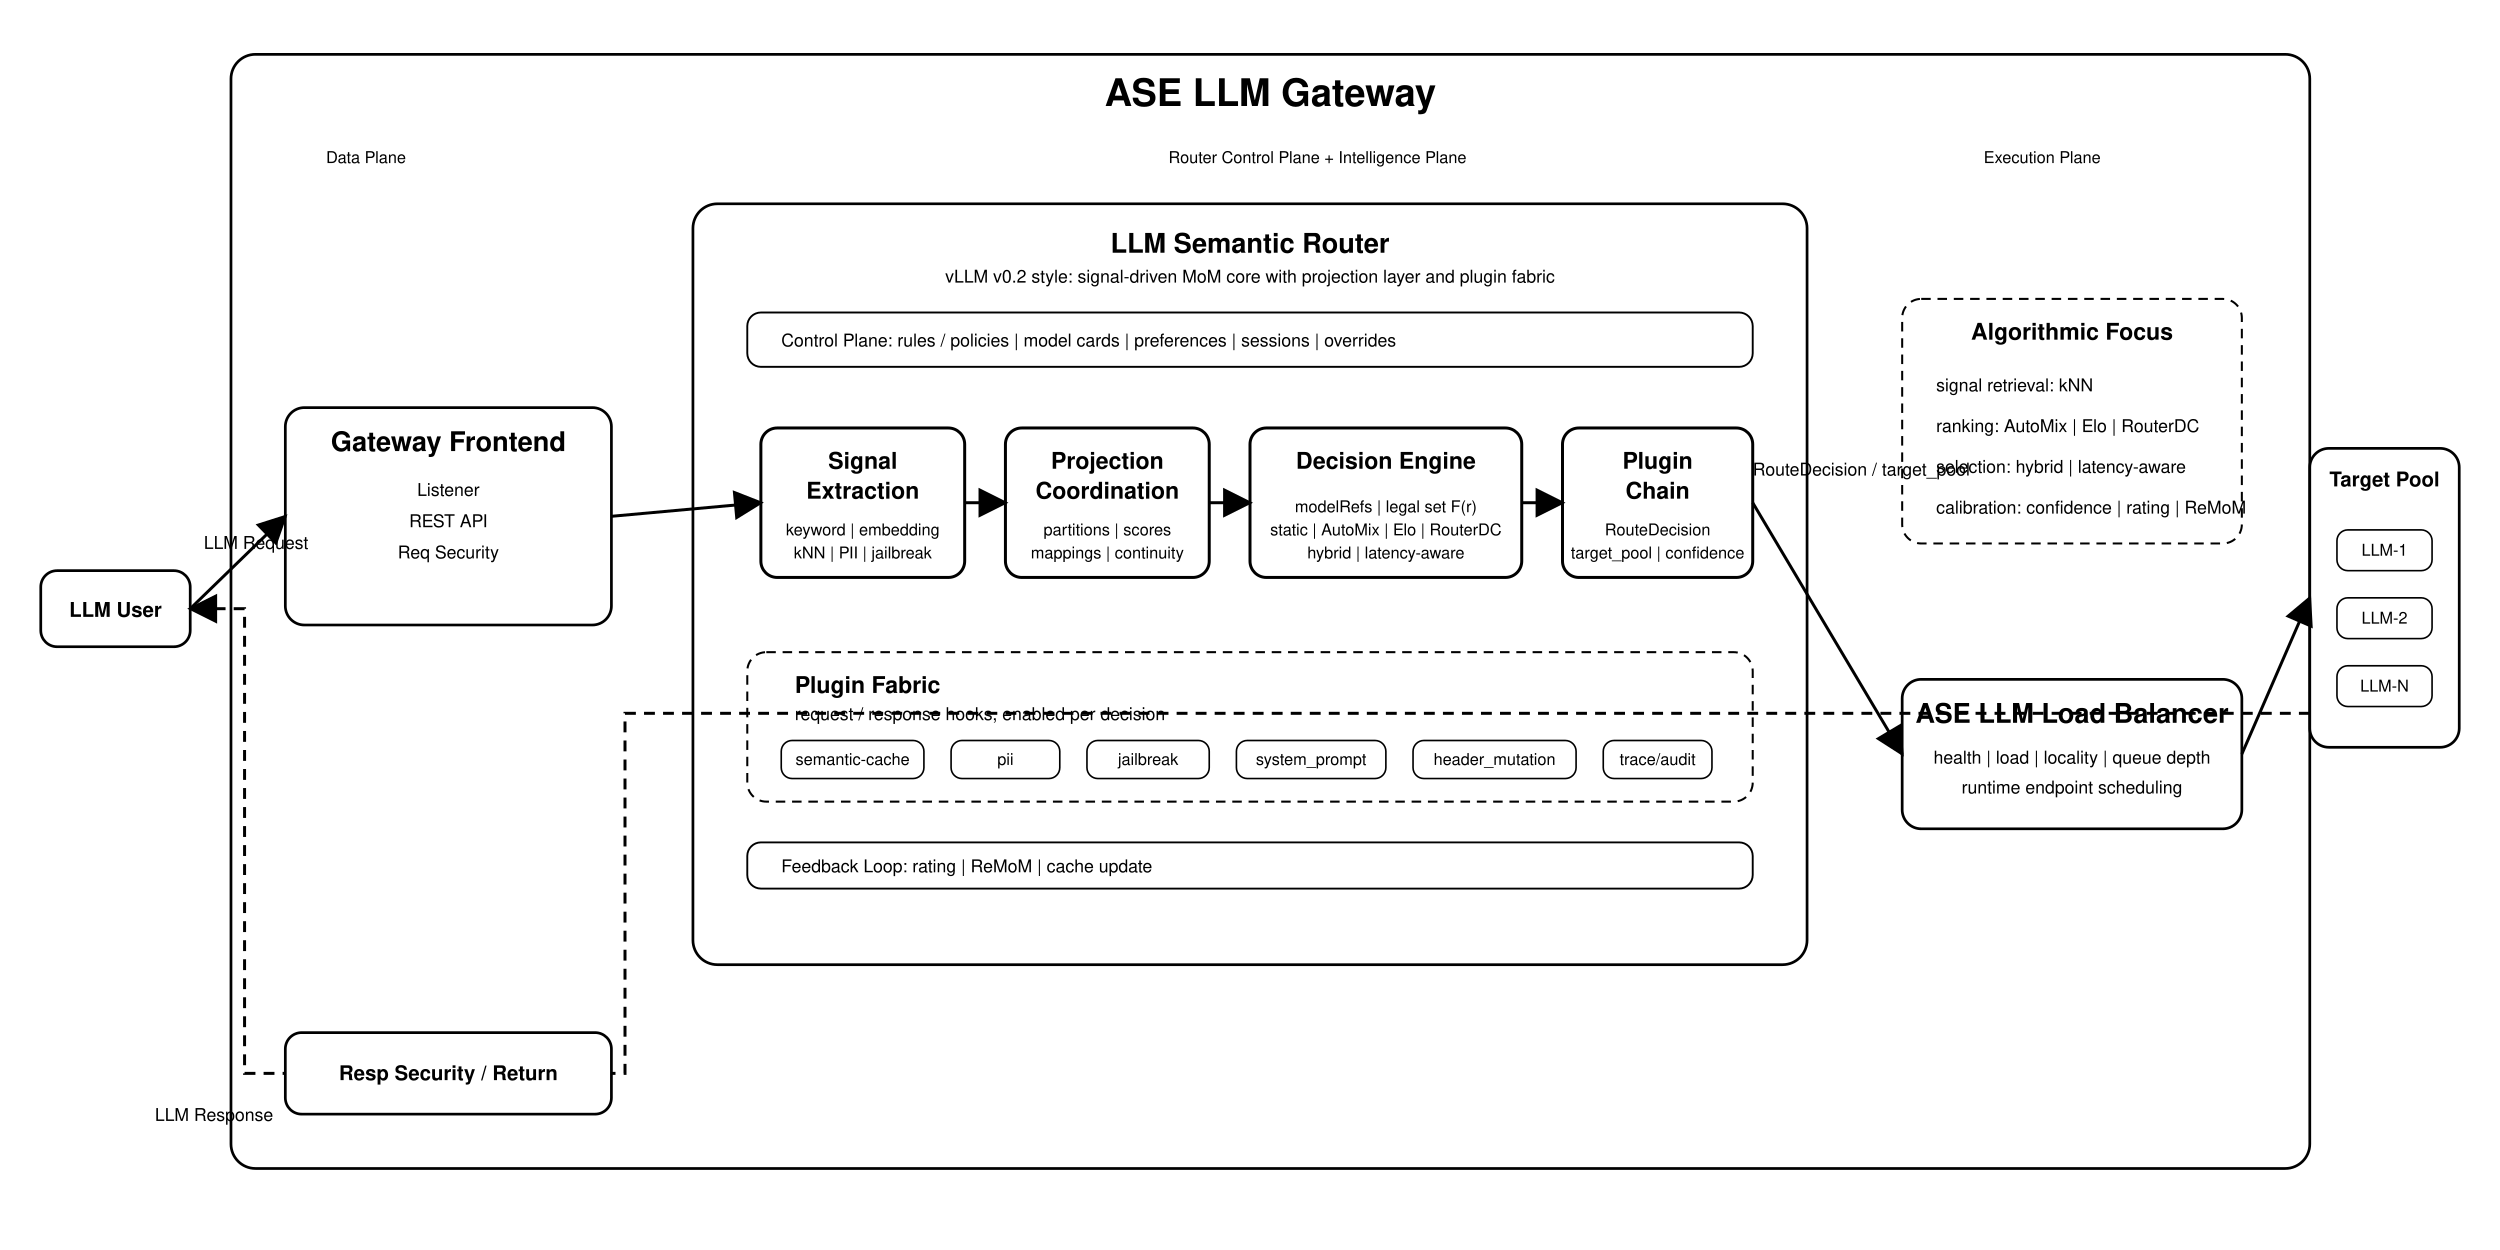
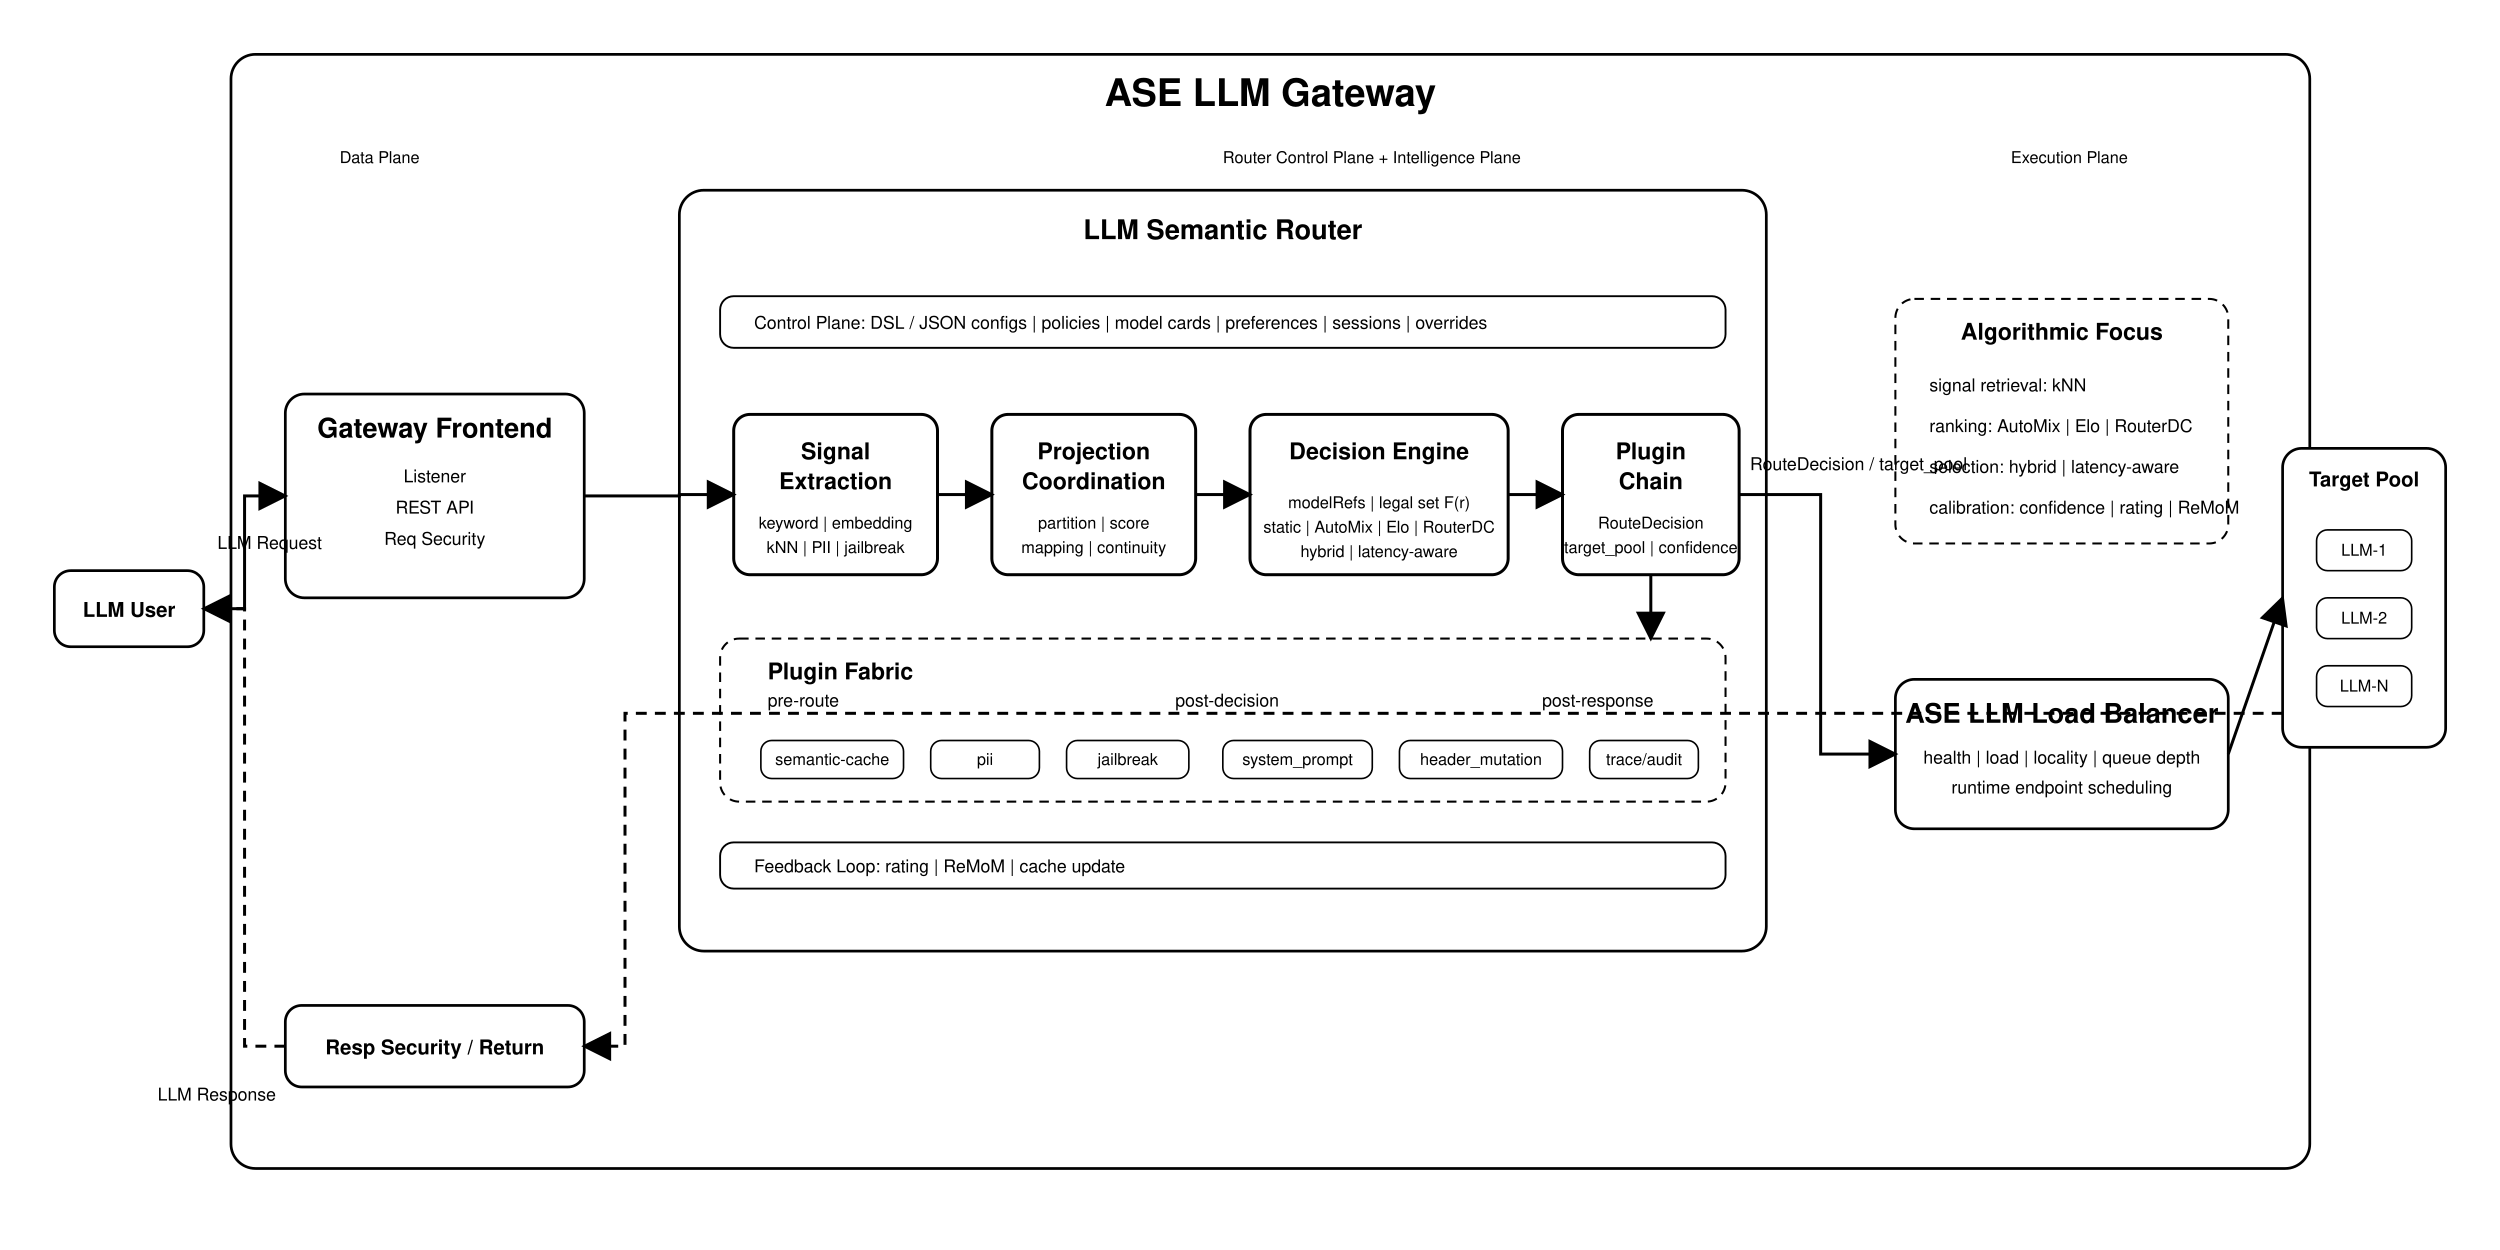
<svg xmlns="http://www.w3.org/2000/svg" width="1840" height="920" viewBox="0 0 1840 920" version="1.1">
  <defs>
    <style>
      .title { font-family: Helvetica, Arial, sans-serif; font-size: 28px; font-weight: 700; fill: #000000; }
      .subtitle { font-family: Helvetica, Arial, sans-serif; font-size: 20px; font-weight: 700; fill: #000000; }
      .section { font-family: Helvetica, Arial, sans-serif; font-size: 17px; font-weight: 700; fill: #000000; }
      .label { font-family: Helvetica, Arial, sans-serif; font-size: 15px; font-weight: 600; fill: #000000; }
      .small { font-family: Helvetica, Arial, sans-serif; font-size: 13px; fill: #000000; }
      .tiny { font-family: Helvetica, Arial, sans-serif; font-size: 12px; fill: #000000; }
      .box { fill: #ffffff; stroke: #000000; stroke-width: 2; }
      .router { fill: #ffffff; stroke: #000000; stroke-width: 2; }
      .lane { fill: #ffffff; stroke: #000000; stroke-width: 1.4; }
      .core { fill: #ffffff; stroke: #000000; stroke-width: 2.2; }
      .chip { fill: #ffffff; stroke: #000000; stroke-width: 1.2; }
      .focus { fill: #ffffff; stroke: #000000; stroke-width: 1.5; stroke-dasharray: 7 5; }
      .request { fill: none; stroke: #000000; stroke-width: 2.2; marker-end: url(#arrow); }
      .response { fill: none; stroke: #000000; stroke-width: 2.2; stroke-dasharray: 8 6; marker-end: url(#arrow); }
    </style>
    <marker id="arrow" markerWidth="10" markerHeight="10" refX="9" refY="5" orient="auto" markerUnits="strokeWidth">
      <path d="M 0 0 L 10 5 L 0 10 z" fill="#000000" />
    </marker>
  </defs>
  <rect x="0" y="0" width="1840" height="920" fill="#ffffff" />
  <rect x="170" y="40" width="1530" height="820" rx="18" class="box" />
  <text x="935" y="78" text-anchor="middle" class="title">ASE LLM Gateway</text>
-   <text x="240" y="120" class="tiny">Data Plane</text>
-   <text x="860" y="120" class="tiny">Router Control Plane + Intelligence Plane</text>
-   <text x="1460" y="120" class="tiny">Execution Plane</text>
-   <rect x="30" y="420" width="110" height="56" rx="12" class="box" />
-   <text x="85" y="454" text-anchor="middle" class="label">LLM User</text>
-   <rect x="210" y="300" width="240" height="160" rx="14" class="box" />
-   <text x="330" y="332" text-anchor="middle" class="subtitle">Gateway Frontend</text>
-   <text x="330" y="365" text-anchor="middle" class="small">Listener</text>
-   <text x="330" y="388" text-anchor="middle" class="small">REST API</text>
-   <text x="330" y="411" text-anchor="middle" class="small">Req Security</text>
-   <path d="M 140 448 L 210 380" class="request" />
-   <text x="150" y="404" class="small">LLM Request</text>
-   <rect x="510" y="150" width="820" height="560" rx="18" class="router" />
-   <text x="920" y="186" text-anchor="middle" class="subtitle">LLM Semantic Router</text>
-   <text x="920" y="208" text-anchor="middle" class="small">vLLM v0.2 style: signal-driven MoM core with projection layer and plugin fabric</text>
-   <rect x="550" y="230" width="740" height="40" rx="10" class="lane" />
-   <text x="575" y="255" class="small">Control Plane: rules / policies | model cards | preferences | sessions | overrides</text>
-   <rect x="560" y="315" width="150" height="110" rx="12" class="core" />
-   <text x="635" y="345" text-anchor="middle" class="section">Signal</text>
-   <text x="635" y="367" text-anchor="middle" class="section">Extraction</text>
-   <text x="635" y="394" text-anchor="middle" class="tiny">keyword | embedding</text>
-   <text x="635" y="411" text-anchor="middle" class="tiny">kNN | PII | jailbreak</text>
-   <rect x="740" y="315" width="150" height="110" rx="12" class="core" />
-   <text x="815" y="345" text-anchor="middle" class="section">Projection</text>
-   <text x="815" y="367" text-anchor="middle" class="section">Coordination</text>
-   <text x="815" y="394" text-anchor="middle" class="tiny">partitions | scores</text>
-   <text x="815" y="411" text-anchor="middle" class="tiny">mappings | continuity</text>
-   <rect x="920" y="315" width="200" height="110" rx="12" class="core" />
-   <text x="1020" y="345" text-anchor="middle" class="section">Decision Engine</text>
-   <text x="1020" y="377" text-anchor="middle" class="tiny">modelRefs | legal set F(r)</text>
-   <text x="1020" y="394" text-anchor="middle" class="tiny">static | AutoMix | Elo | RouterDC</text>
-   <text x="1020" y="411" text-anchor="middle" class="tiny">hybrid | latency-aware</text>
-   <rect x="1150" y="315" width="140" height="110" rx="12" class="core" />
-   <text x="1220" y="345" text-anchor="middle" class="section">Plugin</text>
-   <text x="1220" y="367" text-anchor="middle" class="section">Chain</text>
-   <text x="1220" y="394" text-anchor="middle" class="tiny">RouteDecision</text>
-   <text x="1220" y="411" text-anchor="middle" class="tiny">target_pool | confidence</text>
-   <path d="M 450 380 L 560 370" class="request" />
-   <path d="M 710 370 L 740 370" class="request" />
-   <path d="M 890 370 L 920 370" class="request" />
-   <path d="M 1120 370 L 1150 370" class="request" />
-   <rect x="550" y="480" width="740" height="110" rx="14" class="focus" />
-   <text x="585" y="510" class="section">Plugin Fabric</text>
-   <text x="585" y="530" class="small">request / response hooks, enabled per decision</text>
-   <rect x="575" y="545" width="105" height="28" rx="8" class="chip" />
-   <text x="627.5" y="563" text-anchor="middle" class="tiny">semantic-cache</text>
-   <rect x="700" y="545" width="80" height="28" rx="8" class="chip" />
-   <text x="740" y="563" text-anchor="middle" class="tiny">pii</text>
-   <rect x="800" y="545" width="90" height="28" rx="8" class="chip" />
-   <text x="845" y="563" text-anchor="middle" class="tiny">jailbreak</text>
-   <rect x="910" y="545" width="110" height="28" rx="8" class="chip" />
-   <text x="965" y="563" text-anchor="middle" class="tiny">system_prompt</text>
-   <rect x="1040" y="545" width="120" height="28" rx="8" class="chip" />
-   <text x="1100" y="563" text-anchor="middle" class="tiny">header_mutation</text>
-   <rect x="1180" y="545" width="80" height="28" rx="8" class="chip" />
-   <text x="1220" y="563" text-anchor="middle" class="tiny">trace/audit</text>
-   <rect x="550" y="620" width="740" height="34" rx="10" class="lane" />
-   <text x="575" y="642" class="small">Feedback Loop: rating | ReMoM | cache update</text>
-   <rect x="1400" y="220" width="250" height="180" rx="14" class="focus" />
-   <text x="1525" y="250" text-anchor="middle" class="section">Algorithmic Focus</text>
-   <text x="1425" y="288" class="small">signal retrieval: kNN</text>
-   <text x="1425" y="318" class="small">ranking: AutoMix | Elo | RouterDC</text>
-   <text x="1425" y="348" class="small">selection: hybrid | latency-aware</text>
-   <text x="1425" y="378" class="small">calibration: confidence | rating | ReMoM</text>
-   <rect x="1400" y="500" width="250" height="110" rx="14" class="box" />
-   <text x="1525" y="532" text-anchor="middle" class="subtitle">ASE LLM Load Balancer</text>
-   <text x="1525" y="562" text-anchor="middle" class="small">health | load | locality | queue depth</text>
-   <text x="1525" y="584" text-anchor="middle" class="small">runtime endpoint scheduling</text>
-   <path d="M 1290 370 L 1400 555" class="request" />
-   <text x="1290" y="350" class="small">RouteDecision / target_pool</text>
-   <rect x="1700" y="330" width="110" height="220" rx="14" class="box" />
-   <text x="1755" y="358" text-anchor="middle" class="label">Target Pool</text>
-   <rect x="1720" y="390" width="70" height="30" rx="8" class="chip" />
-   <text x="1755" y="409" text-anchor="middle" class="tiny">LLM-1</text>
-   <rect x="1720" y="440" width="70" height="30" rx="8" class="chip" />
-   <text x="1755" y="459" text-anchor="middle" class="tiny">LLM-2</text>
-   <rect x="1720" y="490" width="70" height="30" rx="8" class="chip" />
-   <text x="1755" y="509" text-anchor="middle" class="tiny">LLM-N</text>
-   <path d="M 1650 555 L 1700 440" class="request" />
-   <path d="M 1700 525 L 460 525 L 460 790 L 420 790" class="response" />
-   <path d="M 230 790 L 180 790 L 180 448 L 140 448" class="response" />
-   <text x="114" y="825" class="small">LLM Response</text>
-   <rect x="210" y="760" width="240" height="60" rx="12" class="box" />
-   <text x="330" y="795" text-anchor="middle" class="label">Resp Security / Return</text>
+   <text x="250" y="120" class="tiny">Data Plane</text>
+   <text x="900" y="120" class="tiny">Router Control Plane + Intelligence Plane</text>
+   <text x="1480" y="120" class="tiny">Execution Plane</text>
+   <rect x="40" y="420" width="110" height="56" rx="12" class="box" />
+   <text x="95" y="454" text-anchor="middle" class="label">LLM User</text>
+   <rect x="210" y="290" width="220" height="150" rx="14" class="box" />
+   <text x="320" y="322" text-anchor="middle" class="subtitle">Gateway Frontend</text>
+   <text x="320" y="355" text-anchor="middle" class="small">Listener</text>
+   <text x="320" y="378" text-anchor="middle" class="small">REST API</text>
+   <text x="320" y="401" text-anchor="middle" class="small">Req Security</text>
+   <path d="M 150 448 L 180 448 L 180 365 L 210 365" class="request" />
+   <text x="160" y="404" class="small">LLM Request</text>
+   <rect x="210" y="740" width="220" height="60" rx="12" class="box" />
+   <text x="320" y="776" text-anchor="middle" class="label">Resp Security / Return</text>
+   <rect x="500" y="140" width="800" height="560" rx="18" class="router" />
+   <text x="900" y="176" text-anchor="middle" class="subtitle">LLM Semantic Router</text>
+   <rect x="530" y="218" width="740" height="38" rx="10" class="lane" />
+   <text x="555" y="242" class="small">Control Plane: DSL / JSON configs | policies | model cards | preferences | sessions | overrides</text>
+   <rect x="540" y="305" width="150" height="118" rx="12" class="core" />
+   <text x="615" y="338" text-anchor="middle" class="section">Signal</text>
+   <text x="615" y="360" text-anchor="middle" class="section">Extraction</text>
+   <text x="615" y="389" text-anchor="middle" class="tiny">keyword | embedding</text>
+   <text x="615" y="407" text-anchor="middle" class="tiny">kNN | PII | jailbreak</text>
+   <rect x="730" y="305" width="150" height="118" rx="12" class="core" />
+   <text x="805" y="338" text-anchor="middle" class="section">Projection</text>
+   <text x="805" y="360" text-anchor="middle" class="section">Coordination</text>
+   <text x="805" y="389" text-anchor="middle" class="tiny">partition | score</text>
+   <text x="805" y="407" text-anchor="middle" class="tiny">mapping | continuity</text>
+   <rect x="920" y="305" width="190" height="118" rx="12" class="core" />
+   <text x="1015" y="338" text-anchor="middle" class="section">Decision Engine</text>
+   <text x="1015" y="374" text-anchor="middle" class="tiny">modelRefs | legal set F(r)</text>
+   <text x="1015" y="392" text-anchor="middle" class="tiny">static | AutoMix | Elo | RouterDC</text>
+   <text x="1015" y="410" text-anchor="middle" class="tiny">hybrid | latency-aware</text>
+   <rect x="1150" y="305" width="130" height="118" rx="12" class="core" />
+   <text x="1215" y="338" text-anchor="middle" class="section">Plugin</text>
+   <text x="1215" y="360" text-anchor="middle" class="section">Chain</text>
+   <text x="1215" y="389" text-anchor="middle" class="tiny">RouteDecision</text>
+   <text x="1215" y="407" text-anchor="middle" class="tiny">target_pool | confidence</text>
+   <path d="M 430 365 L 500 365 L 500 364 L 540 364" class="request" />
+   <path d="M 690 364 L 730 364" class="request" />
+   <path d="M 880 364 L 920 364" class="request" />
+   <path d="M 1110 364 L 1150 364" class="request" />
+   <rect x="530" y="470" width="740" height="120" rx="14" class="focus" />
+   <text x="565" y="500" class="section">Plugin Fabric</text>
+   <text x="565" y="520" class="small">pre-route</text>
+   <text x="865" y="520" class="small">post-decision</text>
+   <text x="1135" y="520" class="small">post-response</text>
+   <rect x="560" y="545" width="105" height="28" rx="8" class="chip" />
+   <text x="612.5" y="563" text-anchor="middle" class="tiny">semantic-cache</text>
+   <rect x="685" y="545" width="80" height="28" rx="8" class="chip" />
+   <text x="725" y="563" text-anchor="middle" class="tiny">pii</text>
+   <rect x="785" y="545" width="90" height="28" rx="8" class="chip" />
+   <text x="830" y="563" text-anchor="middle" class="tiny">jailbreak</text>
+   <rect x="900" y="545" width="110" height="28" rx="8" class="chip" />
+   <text x="955" y="563" text-anchor="middle" class="tiny">system_prompt</text>
+   <rect x="1030" y="545" width="120" height="28" rx="8" class="chip" />
+   <text x="1090" y="563" text-anchor="middle" class="tiny">header_mutation</text>
+   <rect x="1170" y="545" width="80" height="28" rx="8" class="chip" />
+   <text x="1210" y="563" text-anchor="middle" class="tiny">trace/audit</text>
+   <path d="M 1215 423 L 1215 470" class="request" />
+   <rect x="530" y="620" width="740" height="34" rx="10" class="lane" />
+   <text x="555" y="642" class="small">Feedback Loop: rating | ReMoM | cache update</text>
+   <rect x="1395" y="220" width="245" height="180" rx="14" class="focus" />
+   <text x="1517.5" y="250" text-anchor="middle" class="section">Algorithmic Focus</text>
+   <text x="1420" y="288" class="small">signal retrieval: kNN</text>
+   <text x="1420" y="318" class="small">ranking: AutoMix | Elo | RouterDC</text>
+   <text x="1420" y="348" class="small">selection: hybrid | latency-aware</text>
+   <text x="1420" y="378" class="small">calibration: confidence | rating | ReMoM</text>
+   <rect x="1395" y="500" width="245" height="110" rx="14" class="box" />
+   <text x="1517.5" y="532" text-anchor="middle" class="subtitle">ASE LLM Load Balancer</text>
+   <text x="1517.5" y="562" text-anchor="middle" class="small">health | load | locality | queue depth</text>
+   <text x="1517.5" y="584" text-anchor="middle" class="small">runtime endpoint scheduling</text>
+   <path d="M 1280 364 L 1340 364 L 1340 555 L 1395 555" class="request" />
+   <text x="1288" y="346" class="small">RouteDecision / target_pool</text>
+   <rect x="1680" y="330" width="120" height="220" rx="14" class="box" />
+   <text x="1740" y="358" text-anchor="middle" class="label">Target Pool</text>
+   <rect x="1705" y="390" width="70" height="30" rx="8" class="chip" />
+   <text x="1740" y="409" text-anchor="middle" class="tiny">LLM-1</text>
+   <rect x="1705" y="440" width="70" height="30" rx="8" class="chip" />
+   <text x="1740" y="459" text-anchor="middle" class="tiny">LLM-2</text>
+   <rect x="1705" y="490" width="70" height="30" rx="8" class="chip" />
+   <text x="1740" y="509" text-anchor="middle" class="tiny">LLM-N</text>
+   <path d="M 1640 555 L 1680 440" class="request" />
+   <path d="M 1680 525 L 460 525 L 460 770 L 430 770" class="response" />
+   <path d="M 210 770 L 180 770 L 180 448 L 150 448" class="response" />
+   <text x="116" y="810" class="small">LLM Response</text>
</svg>
